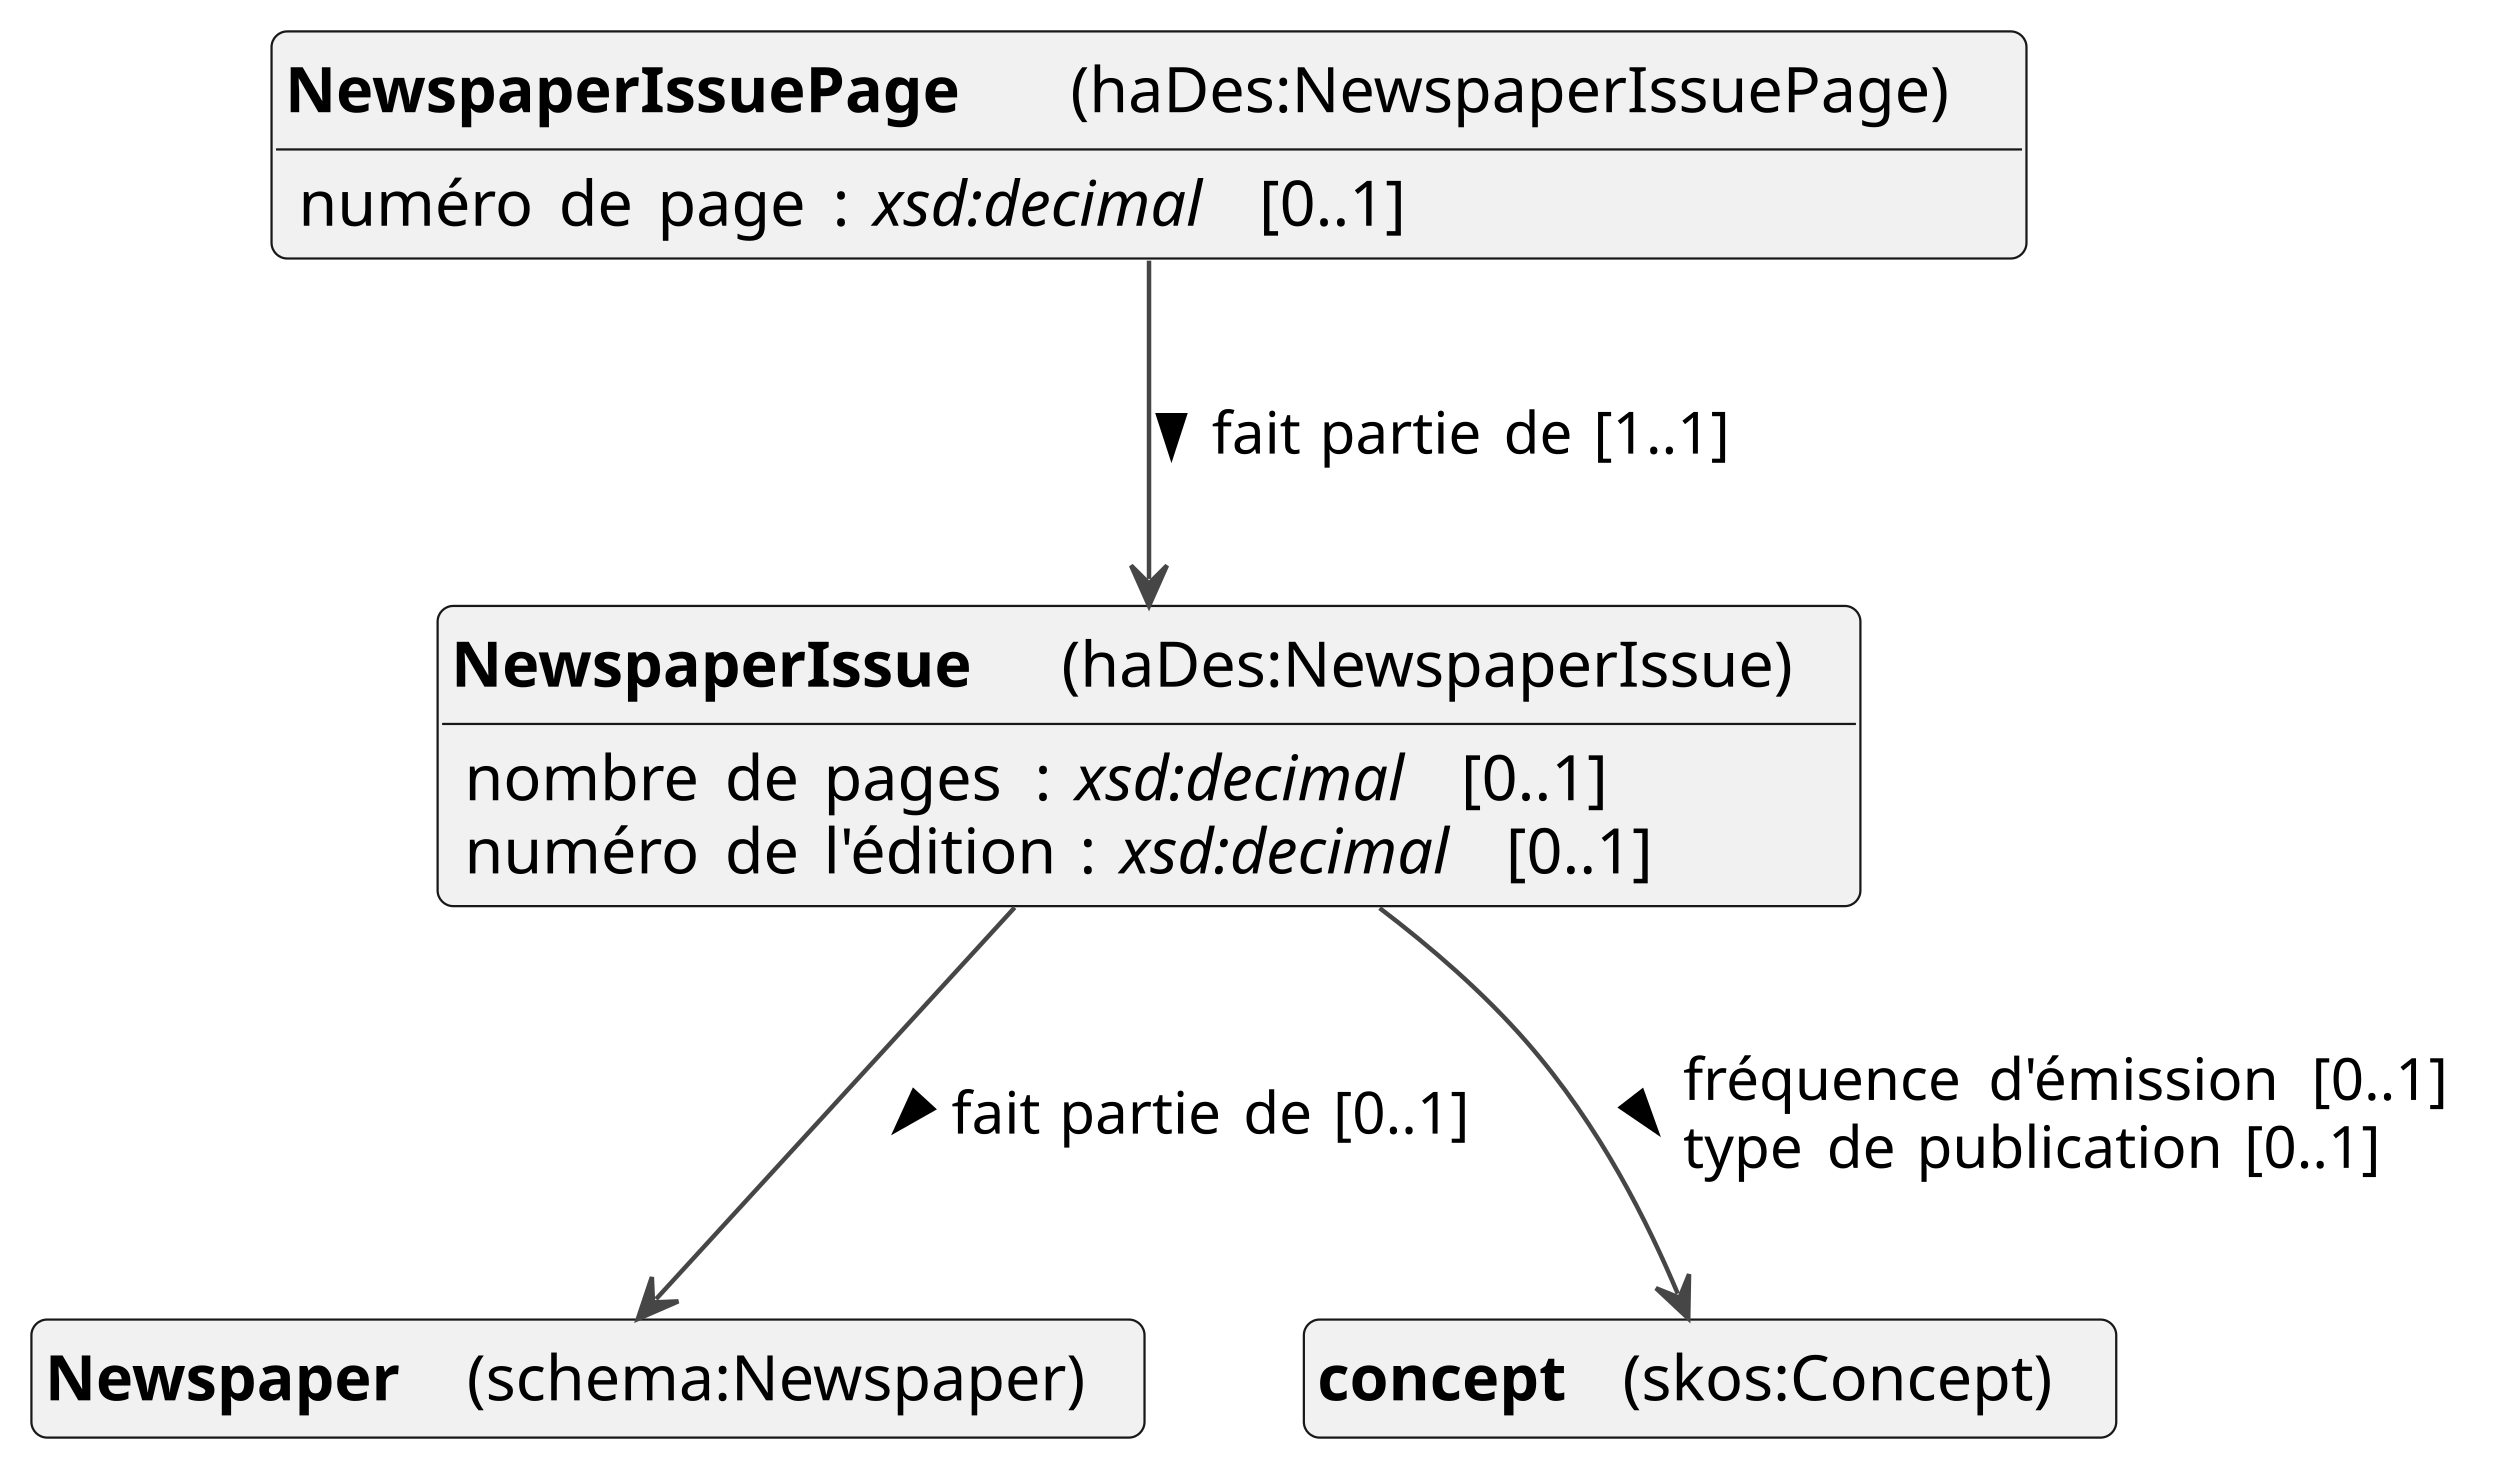
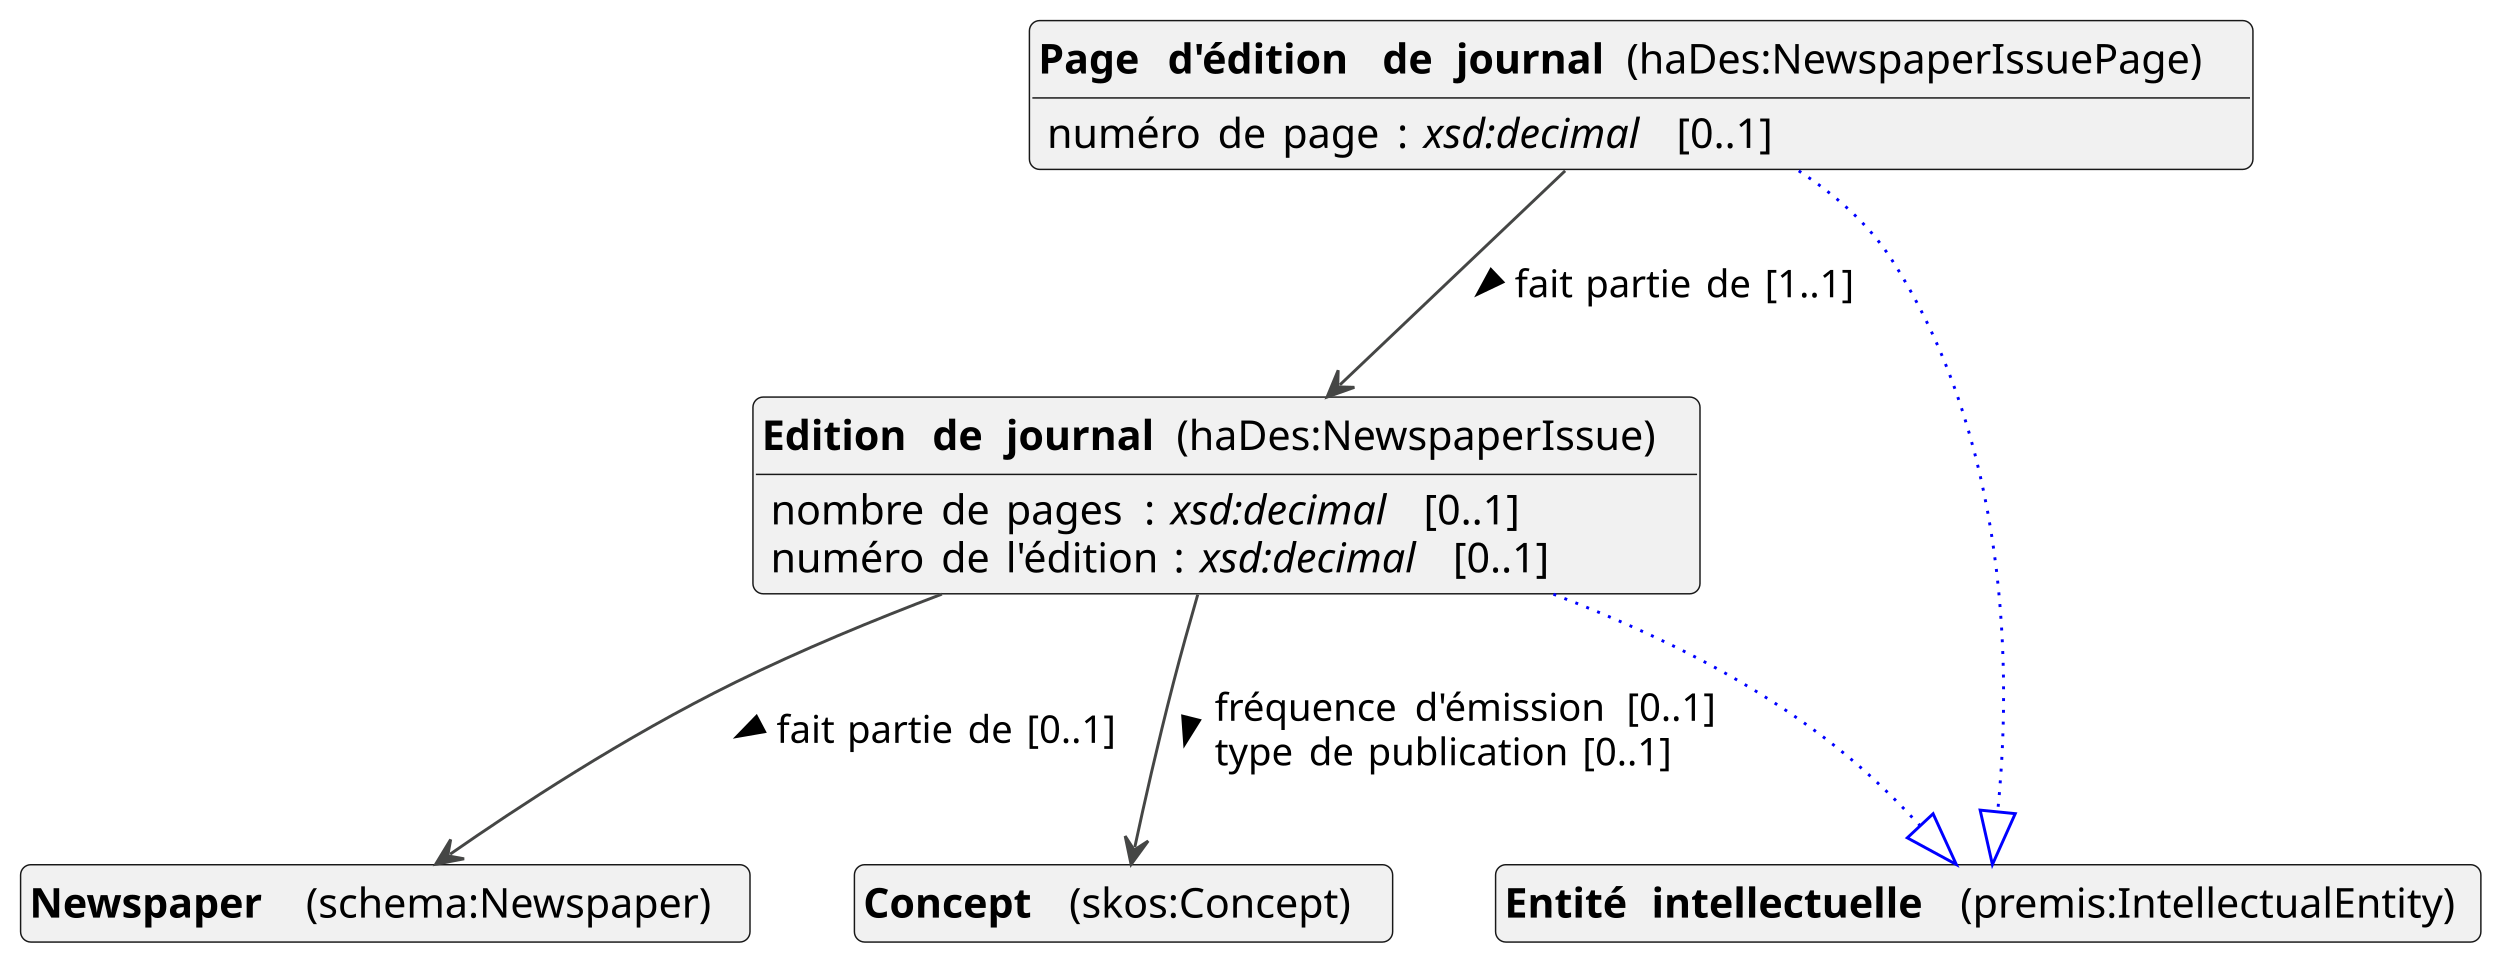
- <svg xmlns="http://www.w3.org/2000/svg" xmlns:xlink="http://www.w3.org/1999/xlink" contentStyleType="text/css" height="326px" preserveAspectRatio="none" style="width:557px;height:326px;background:#FFFFFF;" version="1.1" viewBox="0 0 557 326" width="557px" zoomAndPan="magnify">
+ <svg xmlns="http://www.w3.org/2000/svg" xmlns:xlink="http://www.w3.org/1999/xlink" contentStyleType="text/css" height="326px" preserveAspectRatio="none" style="width:850px;height:326px;background:#FFFFFF;" version="1.1" viewBox="0 0 850 326" width="850px" zoomAndPan="magnify">
  <defs />
  <g>
-     <a href="#haDes%3ANewspaperIssue" target="_top" title="#haDes%3ANewspaperIssue" xlink:actuate="onRequest" xlink:href="#haDes%3ANewspaperIssue" xlink:show="new" xlink:title="#haDes%3ANewspaperIssue" xlink:type="simple">
-       <g id="elem_haDes_NewspaperIssue">
-         <rect codeLine="15" fill="#F1F1F1" height="66.891" id="haDes_NewspaperIssue" rx="3.5" ry="3.5" style="stroke:#181818;stroke-width:0.5;" width="317" x="97.5" y="135" />
-         <text fill="#000000" font-family="sans-serif" font-size="14" font-weight="bold" lengthAdjust="spacing" textLength="132" x="100.5" y="152.995">NewspaperIssue</text>
-         <text fill="#000000" font-family="sans-serif" font-size="14" lengthAdjust="spacing" textLength="4" x="232.5" y="152.995"> </text>
-         <text fill="#000000" font-family="sans-serif" font-size="14" lengthAdjust="spacing" textLength="175" x="236.5" y="152.995">(haDes:NewspaperIssue)</text>
-         <line style="stroke:#181818;stroke-width:0.5;" x1="98.5" x2="413.5" y1="161.297" y2="161.297" />
-         <text fill="#000000" font-family="sans-serif" font-size="14" lengthAdjust="spacing" textLength="54" x="103.5" y="178.292">nombre</text>
-         <text fill="#000000" font-family="sans-serif" font-size="14" lengthAdjust="spacing" textLength="4" x="157.5" y="178.292"> </text>
-         <text fill="#000000" font-family="sans-serif" font-size="14" lengthAdjust="spacing" textLength="18" x="161.5" y="178.292">de</text>
-         <text fill="#000000" font-family="sans-serif" font-size="14" lengthAdjust="spacing" textLength="4" x="179.5" y="178.292"> </text>
-         <text fill="#000000" font-family="sans-serif" font-size="14" lengthAdjust="spacing" textLength="43" x="183.5" y="178.292">pages</text>
-         <text fill="#000000" font-family="sans-serif" font-size="14" lengthAdjust="spacing" textLength="4" x="226.5" y="178.292"> </text>
-         <text fill="#000000" font-family="sans-serif" font-size="14" lengthAdjust="spacing" textLength="5" x="230.5" y="178.292">:</text>
-         <text fill="#000000" font-family="sans-serif" font-size="14" lengthAdjust="spacing" textLength="4" x="235.5" y="178.292"> </text>
-         <text fill="#000000" font-family="sans-serif" font-size="14" font-style="italic" lengthAdjust="spacing" textLength="82" x="239.5" y="178.292">xsd:decimal</text>
-         <text fill="#000000" font-family="sans-serif" font-size="14" lengthAdjust="spacing" textLength="4" x="321.5" y="178.292"> </text>
-         <text fill="#000000" font-family="sans-serif" font-size="14" lengthAdjust="spacing" textLength="36" x="325.5" y="178.292">[0..1]</text>
-         <text fill="#000000" font-family="sans-serif" font-size="14" lengthAdjust="spacing" textLength="54" x="103.5" y="194.589">numéro</text>
-         <text fill="#000000" font-family="sans-serif" font-size="14" lengthAdjust="spacing" textLength="4" x="157.5" y="194.589"> </text>
-         <text fill="#000000" font-family="sans-serif" font-size="14" lengthAdjust="spacing" textLength="18" x="161.5" y="194.589">de</text>
-         <text fill="#000000" font-family="sans-serif" font-size="14" lengthAdjust="spacing" textLength="4" x="179.5" y="194.589"> </text>
-         <text fill="#000000" font-family="sans-serif" font-size="14" lengthAdjust="spacing" textLength="53" x="183.5" y="194.589">l'édition</text>
-         <text fill="#000000" font-family="sans-serif" font-size="14" lengthAdjust="spacing" textLength="4" x="236.5" y="194.589"> </text>
-         <text fill="#000000" font-family="sans-serif" font-size="14" lengthAdjust="spacing" textLength="5" x="240.5" y="194.589">:</text>
-         <text fill="#000000" font-family="sans-serif" font-size="14" lengthAdjust="spacing" textLength="4" x="245.5" y="194.589"> </text>
-         <text fill="#000000" font-family="sans-serif" font-size="14" font-style="italic" lengthAdjust="spacing" textLength="82" x="249.5" y="194.589">xsd:decimal</text>
-         <text fill="#000000" font-family="sans-serif" font-size="14" lengthAdjust="spacing" textLength="4" x="331.5" y="194.589"> </text>
-         <text fill="#000000" font-family="sans-serif" font-size="14" lengthAdjust="spacing" textLength="36" x="335.5" y="194.589">[0..1]</text>
-       </g>
-     </a>
-     <a href="#haDes%3ANewspaperIssuePage" target="_top" title="#haDes%3ANewspaperIssuePage" xlink:actuate="onRequest" xlink:href="#haDes%3ANewspaperIssuePage" xlink:show="new" xlink:title="#haDes%3ANewspaperIssuePage" xlink:type="simple">
-       <g id="elem_haDes_NewspaperIssuePage">
-         <rect codeLine="16" fill="#F1F1F1" height="50.594" id="haDes_NewspaperIssuePage" rx="3.5" ry="3.5" style="stroke:#181818;stroke-width:0.5;" width="391" x="60.5" y="7" />
-         <text fill="#000000" font-family="sans-serif" font-size="14" font-weight="bold" lengthAdjust="spacing" textLength="171" x="63.5" y="24.995">NewspaperIssuePage</text>
-         <text fill="#000000" font-family="sans-serif" font-size="14" lengthAdjust="spacing" textLength="4" x="234.5" y="24.995"> </text>
-         <text fill="#000000" font-family="sans-serif" font-size="14" lengthAdjust="spacing" textLength="210" x="238.5" y="24.995">(haDes:NewspaperIssuePage)</text>
-         <line style="stroke:#181818;stroke-width:0.5;" x1="61.5" x2="450.5" y1="33.297" y2="33.297" />
-         <text fill="#000000" font-family="sans-serif" font-size="14" lengthAdjust="spacing" textLength="54" x="66.5" y="50.292">numéro</text>
-         <text fill="#000000" font-family="sans-serif" font-size="14" lengthAdjust="spacing" textLength="4" x="120.5" y="50.292"> </text>
-         <text fill="#000000" font-family="sans-serif" font-size="14" lengthAdjust="spacing" textLength="18" x="124.5" y="50.292">de</text>
-         <text fill="#000000" font-family="sans-serif" font-size="14" lengthAdjust="spacing" textLength="4" x="142.5" y="50.292"> </text>
-         <text fill="#000000" font-family="sans-serif" font-size="14" lengthAdjust="spacing" textLength="35" x="146.5" y="50.292">page</text>
-         <text fill="#000000" font-family="sans-serif" font-size="14" lengthAdjust="spacing" textLength="4" x="181.5" y="50.292"> </text>
-         <text fill="#000000" font-family="sans-serif" font-size="14" lengthAdjust="spacing" textLength="5" x="185.5" y="50.292">:</text>
-         <text fill="#000000" font-family="sans-serif" font-size="14" lengthAdjust="spacing" textLength="4" x="190.5" y="50.292"> </text>
-         <text fill="#000000" font-family="sans-serif" font-size="14" font-style="italic" lengthAdjust="spacing" textLength="82" x="194.5" y="50.292">xsd:decimal</text>
-         <text fill="#000000" font-family="sans-serif" font-size="14" lengthAdjust="spacing" textLength="4" x="276.5" y="50.292"> </text>
-         <text fill="#000000" font-family="sans-serif" font-size="14" lengthAdjust="spacing" textLength="36" x="280.5" y="50.292">[0..1]</text>
-       </g>
-     </a>
    <a href="#schema%3ANewspaper" target="_top" title="#schema%3ANewspaper" xlink:actuate="onRequest" xlink:href="#schema%3ANewspaper" xlink:show="new" xlink:title="#schema%3ANewspaper" xlink:type="simple">
      <g id="elem_schema_Newspaper">
-         <rect codeLine="17" fill="#F1F1F1" height="26.297" id="schema_Newspaper" rx="3.5" ry="3.5" style="stroke:#181818;stroke-width:0.5;" width="248" x="7" y="294" />
+         <rect codeLine="15" fill="#F1F1F1" height="26.297" id="schema_Newspaper" rx="3.5" ry="3.5" style="stroke:#181818;stroke-width:0.5;" width="248" x="7" y="294" />
        <text fill="#000000" font-family="sans-serif" font-size="14" font-weight="bold" lengthAdjust="spacing" textLength="90" x="10" y="311.995">Newspaper</text>
        <text fill="#000000" font-family="sans-serif" font-size="14" lengthAdjust="spacing" textLength="4" x="100" y="311.995"> </text>
        <text fill="#000000" font-family="sans-serif" font-size="14" lengthAdjust="spacing" textLength="148" x="104" y="311.995">(schema:Newspaper)</text>
      </g>
    </a>
    <a href="../../terms/fr#skos%3AConcept" target="_top" title="../../terms/fr#skos%3AConcept" xlink:actuate="onRequest" xlink:href="../../terms/fr#skos%3AConcept" xlink:show="new" xlink:title="../../terms/fr#skos%3AConcept" xlink:type="simple">
      <g id="elem_skos_Concept">
-         <rect codeLine="18" fill="#F1F1F1" height="26.297" id="skos_Concept" rx="3.5" ry="3.5" style="stroke:#181818;stroke-width:0.5;" width="181" x="290.5" y="294" />
-         <text fill="#000000" font-family="sans-serif" font-size="14" font-weight="bold" lengthAdjust="spacing" textLength="64" x="293.5" y="311.995">concept</text>
-         <text fill="#000000" font-family="sans-serif" font-size="14" lengthAdjust="spacing" textLength="4" x="357.5" y="311.995"> </text>
-         <text fill="#000000" font-family="sans-serif" font-size="14" lengthAdjust="spacing" textLength="107" x="361.5" y="311.995">(skos:Concept)</text>
+         <rect codeLine="16" fill="#F1F1F1" height="26.297" id="skos_Concept" rx="3.5" ry="3.5" style="stroke:#181818;stroke-width:0.5;" width="183" x="290.5" y="294" />
+         <text fill="#000000" font-family="sans-serif" font-size="14" font-weight="bold" lengthAdjust="spacing" textLength="66" x="293.5" y="311.995">Concept</text>
+         <text fill="#000000" font-family="sans-serif" font-size="14" lengthAdjust="spacing" textLength="4" x="359.5" y="311.995"> </text>
+         <text fill="#000000" font-family="sans-serif" font-size="14" lengthAdjust="spacing" textLength="107" x="363.5" y="311.995">(skos:Concept)</text>
      </g>
    </a>
+     <a href="#haDes%3ANewspaperIssue" target="_top" title="#haDes%3ANewspaperIssue" xlink:actuate="onRequest" xlink:href="#haDes%3ANewspaperIssue" xlink:show="new" xlink:title="#haDes%3ANewspaperIssue" xlink:type="simple">
+       <g id="elem_haDes_NewspaperIssue">
+         <rect codeLine="17" fill="#F1F1F1" height="66.891" id="haDes_NewspaperIssue" rx="3.5" ry="3.5" style="stroke:#181818;stroke-width:0.5;" width="322" x="256" y="135" />
+         <text fill="#000000" font-family="sans-serif" font-size="14" font-weight="bold" lengthAdjust="spacing" textLength="53" x="259" y="152.995">Edition</text>
+         <text fill="#000000" font-family="sans-serif" font-size="14" font-weight="bold" lengthAdjust="spacing" textLength="5" x="312" y="152.995"> </text>
+         <text fill="#000000" font-family="sans-serif" font-size="14" font-weight="bold" lengthAdjust="spacing" textLength="20" x="317" y="152.995">de</text>
+         <text fill="#000000" font-family="sans-serif" font-size="14" font-weight="bold" lengthAdjust="spacing" textLength="5" x="337" y="152.995"> </text>
+         <text fill="#000000" font-family="sans-serif" font-size="14" font-weight="bold" lengthAdjust="spacing" textLength="54" x="342" y="152.995">journal</text>
+         <text fill="#000000" font-family="sans-serif" font-size="14" lengthAdjust="spacing" textLength="4" x="396" y="152.995"> </text>
+         <text fill="#000000" font-family="sans-serif" font-size="14" lengthAdjust="spacing" textLength="175" x="400" y="152.995">(haDes:NewspaperIssue)</text>
+         <line style="stroke:#181818;stroke-width:0.5;" x1="257" x2="577" y1="161.297" y2="161.297" />
+         <text fill="#000000" font-family="sans-serif" font-size="14" lengthAdjust="spacing" textLength="54" x="262" y="178.292">nombre</text>
+         <text fill="#000000" font-family="sans-serif" font-size="14" lengthAdjust="spacing" textLength="4" x="316" y="178.292"> </text>
+         <text fill="#000000" font-family="sans-serif" font-size="14" lengthAdjust="spacing" textLength="18" x="320" y="178.292">de</text>
+         <text fill="#000000" font-family="sans-serif" font-size="14" lengthAdjust="spacing" textLength="4" x="338" y="178.292"> </text>
+         <text fill="#000000" font-family="sans-serif" font-size="14" lengthAdjust="spacing" textLength="43" x="342" y="178.292">pages</text>
+         <text fill="#000000" font-family="sans-serif" font-size="14" lengthAdjust="spacing" textLength="4" x="385" y="178.292"> </text>
+         <text fill="#000000" font-family="sans-serif" font-size="14" lengthAdjust="spacing" textLength="5" x="389" y="178.292">:</text>
+         <text fill="#000000" font-family="sans-serif" font-size="14" lengthAdjust="spacing" textLength="4" x="394" y="178.292"> </text>
+         <text fill="#000000" font-family="sans-serif" font-size="14" font-style="italic" lengthAdjust="spacing" textLength="82" x="398" y="178.292">xsd:decimal</text>
+         <text fill="#000000" font-family="sans-serif" font-size="14" lengthAdjust="spacing" textLength="4" x="480" y="178.292"> </text>
+         <text fill="#000000" font-family="sans-serif" font-size="14" lengthAdjust="spacing" textLength="36" x="484" y="178.292">[0..1]</text>
+         <text fill="#000000" font-family="sans-serif" font-size="14" lengthAdjust="spacing" textLength="54" x="262" y="194.589">numéro</text>
+         <text fill="#000000" font-family="sans-serif" font-size="14" lengthAdjust="spacing" textLength="4" x="316" y="194.589"> </text>
+         <text fill="#000000" font-family="sans-serif" font-size="14" lengthAdjust="spacing" textLength="18" x="320" y="194.589">de</text>
+         <text fill="#000000" font-family="sans-serif" font-size="14" lengthAdjust="spacing" textLength="4" x="338" y="194.589"> </text>
+         <text fill="#000000" font-family="sans-serif" font-size="14" lengthAdjust="spacing" textLength="53" x="342" y="194.589">l'édition</text>
+         <text fill="#000000" font-family="sans-serif" font-size="14" lengthAdjust="spacing" textLength="4" x="395" y="194.589"> </text>
+         <text fill="#000000" font-family="sans-serif" font-size="14" lengthAdjust="spacing" textLength="5" x="399" y="194.589">:</text>
+         <text fill="#000000" font-family="sans-serif" font-size="14" lengthAdjust="spacing" textLength="4" x="404" y="194.589"> </text>
+         <text fill="#000000" font-family="sans-serif" font-size="14" font-style="italic" lengthAdjust="spacing" textLength="82" x="408" y="194.589">xsd:decimal</text>
+         <text fill="#000000" font-family="sans-serif" font-size="14" lengthAdjust="spacing" textLength="4" x="490" y="194.589"> </text>
+         <text fill="#000000" font-family="sans-serif" font-size="14" lengthAdjust="spacing" textLength="36" x="494" y="194.589">[0..1]</text>
+       </g>
+     </a>
+     <a href="#premis%3AIntellectualEntity" target="_top" title="#premis%3AIntellectualEntity" xlink:actuate="onRequest" xlink:href="#premis%3AIntellectualEntity" xlink:show="new" xlink:title="#premis%3AIntellectualEntity" xlink:type="simple">
+       <g id="elem_premis_IntellectualEntity">
+         <rect codeLine="20" fill="#F1F1F1" height="26.297" id="premis_IntellectualEntity" rx="3.5" ry="3.5" style="stroke:#181818;stroke-width:0.5;" width="335" x="508.5" y="294" />
+         <text fill="#000000" font-family="sans-serif" font-size="14" font-weight="bold" lengthAdjust="spacing" textLength="45" x="511.5" y="311.995">Entité</text>
+         <text fill="#000000" font-family="sans-serif" font-size="14" font-weight="bold" lengthAdjust="spacing" textLength="5" x="556.5" y="311.995"> </text>
+         <text fill="#000000" font-family="sans-serif" font-size="14" font-weight="bold" lengthAdjust="spacing" textLength="101" x="561.5" y="311.995">intellectuelle</text>
+         <text fill="#000000" font-family="sans-serif" font-size="14" lengthAdjust="spacing" textLength="4" x="662.5" y="311.995"> </text>
+         <text fill="#000000" font-family="sans-serif" font-size="14" lengthAdjust="spacing" textLength="174" x="666.5" y="311.995">(premis:IntellectualEntity)</text>
+       </g>
+     </a>
+     <a href="#haDes%3ANewspaperIssuePage" target="_top" title="#haDes%3ANewspaperIssuePage" xlink:actuate="onRequest" xlink:href="#haDes%3ANewspaperIssuePage" xlink:show="new" xlink:title="#haDes%3ANewspaperIssuePage" xlink:type="simple">
+       <g id="elem_haDes_NewspaperIssuePage">
+         <rect codeLine="19" fill="#F1F1F1" height="50.594" id="haDes_NewspaperIssuePage" rx="3.5" ry="3.5" style="stroke:#181818;stroke-width:0.5;" width="416" x="350" y="7" />
+         <text fill="#000000" font-family="sans-serif" font-size="14" font-weight="bold" lengthAdjust="spacing" textLength="39" x="353" y="24.995">Page</text>
+         <text fill="#000000" font-family="sans-serif" font-size="14" font-weight="bold" lengthAdjust="spacing" textLength="5" x="392" y="24.995"> </text>
+         <text fill="#000000" font-family="sans-serif" font-size="14" font-weight="bold" lengthAdjust="spacing" textLength="68" x="397" y="24.995">d'édition</text>
+         <text fill="#000000" font-family="sans-serif" font-size="14" font-weight="bold" lengthAdjust="spacing" textLength="5" x="465" y="24.995"> </text>
+         <text fill="#000000" font-family="sans-serif" font-size="14" font-weight="bold" lengthAdjust="spacing" textLength="20" x="470" y="24.995">de</text>
+         <text fill="#000000" font-family="sans-serif" font-size="14" font-weight="bold" lengthAdjust="spacing" textLength="5" x="490" y="24.995"> </text>
+         <text fill="#000000" font-family="sans-serif" font-size="14" font-weight="bold" lengthAdjust="spacing" textLength="54" x="495" y="24.995">journal</text>
+         <text fill="#000000" font-family="sans-serif" font-size="14" lengthAdjust="spacing" textLength="4" x="549" y="24.995"> </text>
+         <text fill="#000000" font-family="sans-serif" font-size="14" lengthAdjust="spacing" textLength="210" x="553" y="24.995">(haDes:NewspaperIssuePage)</text>
+         <line style="stroke:#181818;stroke-width:0.5;" x1="351" x2="765" y1="33.297" y2="33.297" />
+         <text fill="#000000" font-family="sans-serif" font-size="14" lengthAdjust="spacing" textLength="54" x="356" y="50.292">numéro</text>
+         <text fill="#000000" font-family="sans-serif" font-size="14" lengthAdjust="spacing" textLength="4" x="410" y="50.292"> </text>
+         <text fill="#000000" font-family="sans-serif" font-size="14" lengthAdjust="spacing" textLength="18" x="414" y="50.292">de</text>
+         <text fill="#000000" font-family="sans-serif" font-size="14" lengthAdjust="spacing" textLength="4" x="432" y="50.292"> </text>
+         <text fill="#000000" font-family="sans-serif" font-size="14" lengthAdjust="spacing" textLength="35" x="436" y="50.292">page</text>
+         <text fill="#000000" font-family="sans-serif" font-size="14" lengthAdjust="spacing" textLength="4" x="471" y="50.292"> </text>
+         <text fill="#000000" font-family="sans-serif" font-size="14" lengthAdjust="spacing" textLength="5" x="475" y="50.292">:</text>
+         <text fill="#000000" font-family="sans-serif" font-size="14" lengthAdjust="spacing" textLength="4" x="480" y="50.292"> </text>
+         <text fill="#000000" font-family="sans-serif" font-size="14" font-style="italic" lengthAdjust="spacing" textLength="82" x="484" y="50.292">xsd:decimal</text>
+         <text fill="#000000" font-family="sans-serif" font-size="14" lengthAdjust="spacing" textLength="4" x="566" y="50.292"> </text>
+         <text fill="#000000" font-family="sans-serif" font-size="14" lengthAdjust="spacing" textLength="36" x="570" y="50.292">[0..1]</text>
+       </g>
+     </a>
+     <g id="link_haDes_NewspaperIssue_premis_IntellectualEntity">
+       <path codeLine="26" d="M528.17,202.02 C550.02,210.38 572.27,220.37 592,232 C621.47,249.37 637.837,264.672 652.867,280.772 " fill="none" id="haDes_NewspaperIssue-to-premis_IntellectualEntity" style="stroke:#0000FF;stroke-width:1.0;stroke-dasharray:1.0,3.0;" />
+       <polygon fill="none" points="665.15,293.93,657.253,276.678,648.481,284.867,665.15,293.93" style="stroke:#0000FF;stroke-width:1.0;" />
+     </g>
    <g id="link_haDes_NewspaperIssue_schema_Newspaper">
-       <path codeLine="23" d="M226.06,202.2 C199.05,231.69 164.833,269.066 146.163,289.446 " fill="none" id="haDes_NewspaperIssue-to-schema_Newspaper" style="stroke:#454645;stroke-width:1.0;" />
-       <polygon fill="#454645" points="142.11,293.87,151.139,289.936,145.488,290.183,145.24,284.532,142.11,293.87" style="stroke:#454645;stroke-width:1.0;" />
-       <polygon fill="#000000" points="199.623,251.754,207.899,247.068,203.565,243.098,199.623,251.754" style="stroke:#000000;stroke-width:1.0;" />
-       <text fill="#000000" font-family="sans-serif" font-size="13" lengthAdjust="spacing" textLength="20" x="212" y="252.567">fait</text>
-       <text fill="#000000" font-family="sans-serif" font-size="13" lengthAdjust="spacing" textLength="4" x="232" y="252.567"> </text>
-       <text fill="#000000" font-family="sans-serif" font-size="13" lengthAdjust="spacing" textLength="37" x="236" y="252.567">partie</text>
-       <text fill="#000000" font-family="sans-serif" font-size="13" lengthAdjust="spacing" textLength="4" x="273" y="252.567"> </text>
-       <text fill="#000000" font-family="sans-serif" font-size="13" lengthAdjust="spacing" textLength="16" x="277" y="252.567">de</text>
-       <text fill="#000000" font-family="sans-serif" font-size="13" lengthAdjust="spacing" textLength="4" x="293" y="252.567"> </text>
-       <text fill="#000000" font-family="sans-serif" font-size="13" lengthAdjust="spacing" textLength="34" x="297" y="252.567">[0..1]</text>
+       <path codeLine="30" d="M320.24,202 C296.86,210.86 272.22,221.07 250,232 C212.02,250.69 175.618,274.737 153.048,290.417 " fill="none" id="haDes_NewspaperIssue-to-schema_Newspaper" style="stroke:#454645;stroke-width:1.0;" />
+       <polygon fill="#454645" points="148.12,293.84,157.794,291.99,152.226,290.987,153.229,285.42,148.12,293.84" style="stroke:#454645;stroke-width:1.0;" />
+       <polygon fill="#000000" points="250.58,250.404,259.95,248.773,257.202,243.577,250.58,250.404" style="stroke:#000000;stroke-width:1.0;" />
+       <text fill="#000000" font-family="sans-serif" font-size="13" lengthAdjust="spacing" textLength="20" x="264" y="252.567">fait</text>
+       <text fill="#000000" font-family="sans-serif" font-size="13" lengthAdjust="spacing" textLength="4" x="284" y="252.567"> </text>
+       <text fill="#000000" font-family="sans-serif" font-size="13" lengthAdjust="spacing" textLength="37" x="288" y="252.567">partie</text>
+       <text fill="#000000" font-family="sans-serif" font-size="13" lengthAdjust="spacing" textLength="4" x="325" y="252.567"> </text>
+       <text fill="#000000" font-family="sans-serif" font-size="13" lengthAdjust="spacing" textLength="16" x="329" y="252.567">de</text>
+       <text fill="#000000" font-family="sans-serif" font-size="13" lengthAdjust="spacing" textLength="4" x="345" y="252.567"> </text>
+       <text fill="#000000" font-family="sans-serif" font-size="13" lengthAdjust="spacing" textLength="34" x="349" y="252.567">[0..1]</text>
    </g>
    <g id="link_haDes_NewspaperIssue_skos_Concept">
-       <path codeLine="24" d="M307.38,202.32 C318.93,211.1 330.55,221.19 340,232 C356.73,251.13 367.234,272.674 373.804,288.214 " fill="none" id="haDes_NewspaperIssue-to-skos_Concept" style="stroke:#454645;stroke-width:1.0;" />
-       <polygon fill="#454645" points="376.14,293.74,376.32,283.893,374.193,289.135,368.951,287.008,376.14,293.74" style="stroke:#454645;stroke-width:1.0;" />
-       <polygon fill="#000000" points="369.059,252.088,365.85,243.135,361.201,246.731,369.059,252.088" style="stroke:#000000;stroke-width:1.0;" />
-       <text fill="#000000" font-family="sans-serif" font-size="13" lengthAdjust="spacing" textLength="64" x="375" y="245.067">fréquence</text>
-       <text fill="#000000" font-family="sans-serif" font-size="13" lengthAdjust="spacing" textLength="4" x="439" y="245.067"> </text>
-       <text fill="#000000" font-family="sans-serif" font-size="13" lengthAdjust="spacing" textLength="68" x="443" y="245.067">d'émission</text>
-       <text fill="#000000" font-family="sans-serif" font-size="13" lengthAdjust="spacing" textLength="4" x="511" y="245.067"> </text>
-       <text fill="#000000" font-family="sans-serif" font-size="13" lengthAdjust="spacing" textLength="34" x="515" y="245.067">[0..1]</text>
-       <text fill="#000000" font-family="sans-serif" font-size="13" lengthAdjust="spacing" textLength="28" x="375" y="260.2">type</text>
-       <text fill="#000000" font-family="sans-serif" font-size="13" lengthAdjust="spacing" textLength="4" x="403" y="260.2"> </text>
-       <text fill="#000000" font-family="sans-serif" font-size="13" lengthAdjust="spacing" textLength="16" x="407" y="260.2">de</text>
-       <text fill="#000000" font-family="sans-serif" font-size="13" lengthAdjust="spacing" textLength="4" x="423" y="260.2"> </text>
-       <text fill="#000000" font-family="sans-serif" font-size="13" lengthAdjust="spacing" textLength="69" x="427" y="260.2">publication</text>
-       <text fill="#000000" font-family="sans-serif" font-size="13" lengthAdjust="spacing" textLength="4" x="496" y="260.2"> </text>
-       <text fill="#000000" font-family="sans-serif" font-size="13" lengthAdjust="spacing" textLength="34" x="500" y="260.2">[0..1]</text>
+       <path codeLine="31" d="M407.23,202.17 C404.46,211.75 401.52,222.27 399,232 C393.39,253.7 388.992,273.344 385.832,288.034 " fill="none" id="haDes_NewspaperIssue-to-skos_Concept" style="stroke:#454645;stroke-width:1.0;" />
+       <polygon fill="#454645" points="384.57,293.9,390.373,285.942,385.622,289.012,382.552,284.26,384.57,293.9" style="stroke:#454645;stroke-width:1.0;" />
+       <polygon fill="#000000" points="402.791,252.984,407.83,244.918,402.127,243.497,402.791,252.984" style="stroke:#000000;stroke-width:1.0;" />
+       <text fill="#000000" font-family="sans-serif" font-size="13" lengthAdjust="spacing" textLength="64" x="413" y="245.067">fréquence</text>
+       <text fill="#000000" font-family="sans-serif" font-size="13" lengthAdjust="spacing" textLength="4" x="477" y="245.067"> </text>
+       <text fill="#000000" font-family="sans-serif" font-size="13" lengthAdjust="spacing" textLength="68" x="481" y="245.067">d'émission</text>
+       <text fill="#000000" font-family="sans-serif" font-size="13" lengthAdjust="spacing" textLength="4" x="549" y="245.067"> </text>
+       <text fill="#000000" font-family="sans-serif" font-size="13" lengthAdjust="spacing" textLength="34" x="553" y="245.067">[0..1]</text>
+       <text fill="#000000" font-family="sans-serif" font-size="13" lengthAdjust="spacing" textLength="28" x="413" y="260.2">type</text>
+       <text fill="#000000" font-family="sans-serif" font-size="13" lengthAdjust="spacing" textLength="4" x="441" y="260.2"> </text>
+       <text fill="#000000" font-family="sans-serif" font-size="13" lengthAdjust="spacing" textLength="16" x="445" y="260.2">de</text>
+       <text fill="#000000" font-family="sans-serif" font-size="13" lengthAdjust="spacing" textLength="4" x="461" y="260.2"> </text>
+       <text fill="#000000" font-family="sans-serif" font-size="13" lengthAdjust="spacing" textLength="69" x="465" y="260.2">publication</text>
+       <text fill="#000000" font-family="sans-serif" font-size="13" lengthAdjust="spacing" textLength="4" x="534" y="260.2"> </text>
+       <text fill="#000000" font-family="sans-serif" font-size="13" lengthAdjust="spacing" textLength="34" x="538" y="260.2">[0..1]</text>
+     </g>
+     <g id="link_haDes_NewspaperIssuePage_premis_IntellectualEntity">
+       <path codeLine="34" d="M611.58,58.09 C623.65,66.01 635.18,75.94 643,88 C686.75,155.44 682.725,241.02 679.215,276.04 " fill="none" id="haDes_NewspaperIssuePage-to-premis_IntellectualEntity" style="stroke:#0000FF;stroke-width:1.0;stroke-dasharray:1.0,3.0;" />
+       <polygon fill="none" points="677.42,293.95,685.185,276.638,673.245,275.441,677.42,293.95" style="stroke:#0000FF;stroke-width:1.0;" />
    </g>
    <g id="link_haDes_NewspaperIssuePage_haDes_NewspaperIssue">
-       <path codeLine="29" d="M256,58.08 C256,79.69 256,105.3 256,128.99 " fill="none" id="haDes_NewspaperIssuePage-to-haDes_NewspaperIssue" style="stroke:#454645;stroke-width:1.0;" />
-       <polygon fill="#454645" points="256,134.99,260,125.99,256,129.99,252,125.99,256,134.99" style="stroke:#454645;stroke-width:1.0;" />
-       <polygon fill="#000000" points="261,101.566,263.939,92.521,258.061,92.521,261,101.566" style="stroke:#000000;stroke-width:1.0;" />
-       <text fill="#000000" font-family="sans-serif" font-size="13" lengthAdjust="spacing" textLength="20" x="270" y="101.067">fait</text>
-       <text fill="#000000" font-family="sans-serif" font-size="13" lengthAdjust="spacing" textLength="4" x="290" y="101.067"> </text>
-       <text fill="#000000" font-family="sans-serif" font-size="13" lengthAdjust="spacing" textLength="37" x="294" y="101.067">partie</text>
-       <text fill="#000000" font-family="sans-serif" font-size="13" lengthAdjust="spacing" textLength="4" x="331" y="101.067"> </text>
-       <text fill="#000000" font-family="sans-serif" font-size="13" lengthAdjust="spacing" textLength="16" x="335" y="101.067">de</text>
-       <text fill="#000000" font-family="sans-serif" font-size="13" lengthAdjust="spacing" textLength="4" x="351" y="101.067"> </text>
-       <text fill="#000000" font-family="sans-serif" font-size="13" lengthAdjust="spacing" textLength="34" x="355" y="101.067">[1..1]</text>
+       <path codeLine="37" d="M532.14,58.08 C509.4,79.69 480.489,107.167 455.559,130.857 " fill="none" id="haDes_NewspaperIssuePage-to-haDes_NewspaperIssue" style="stroke:#454645;stroke-width:1.0;" />
+       <polygon fill="#454645" points="451.21,134.99,460.49,131.69,454.834,131.546,454.979,125.891,451.21,134.99" style="stroke:#454645;stroke-width:1.0;" />
+       <polygon fill="#000000" points="502.376,100.011,510.957,95.91,506.908,91.65,502.376,100.011" style="stroke:#000000;stroke-width:1.0;" />
+       <text fill="#000000" font-family="sans-serif" font-size="13" lengthAdjust="spacing" textLength="20" x="515" y="101.067">fait</text>
+       <text fill="#000000" font-family="sans-serif" font-size="13" lengthAdjust="spacing" textLength="4" x="535" y="101.067"> </text>
+       <text fill="#000000" font-family="sans-serif" font-size="13" lengthAdjust="spacing" textLength="37" x="539" y="101.067">partie</text>
+       <text fill="#000000" font-family="sans-serif" font-size="13" lengthAdjust="spacing" textLength="4" x="576" y="101.067"> </text>
+       <text fill="#000000" font-family="sans-serif" font-size="13" lengthAdjust="spacing" textLength="16" x="580" y="101.067">de</text>
+       <text fill="#000000" font-family="sans-serif" font-size="13" lengthAdjust="spacing" textLength="4" x="596" y="101.067"> </text>
+       <text fill="#000000" font-family="sans-serif" font-size="13" lengthAdjust="spacing" textLength="34" x="600" y="101.067">[1..1]</text>
    </g>
  </g>
</svg>
